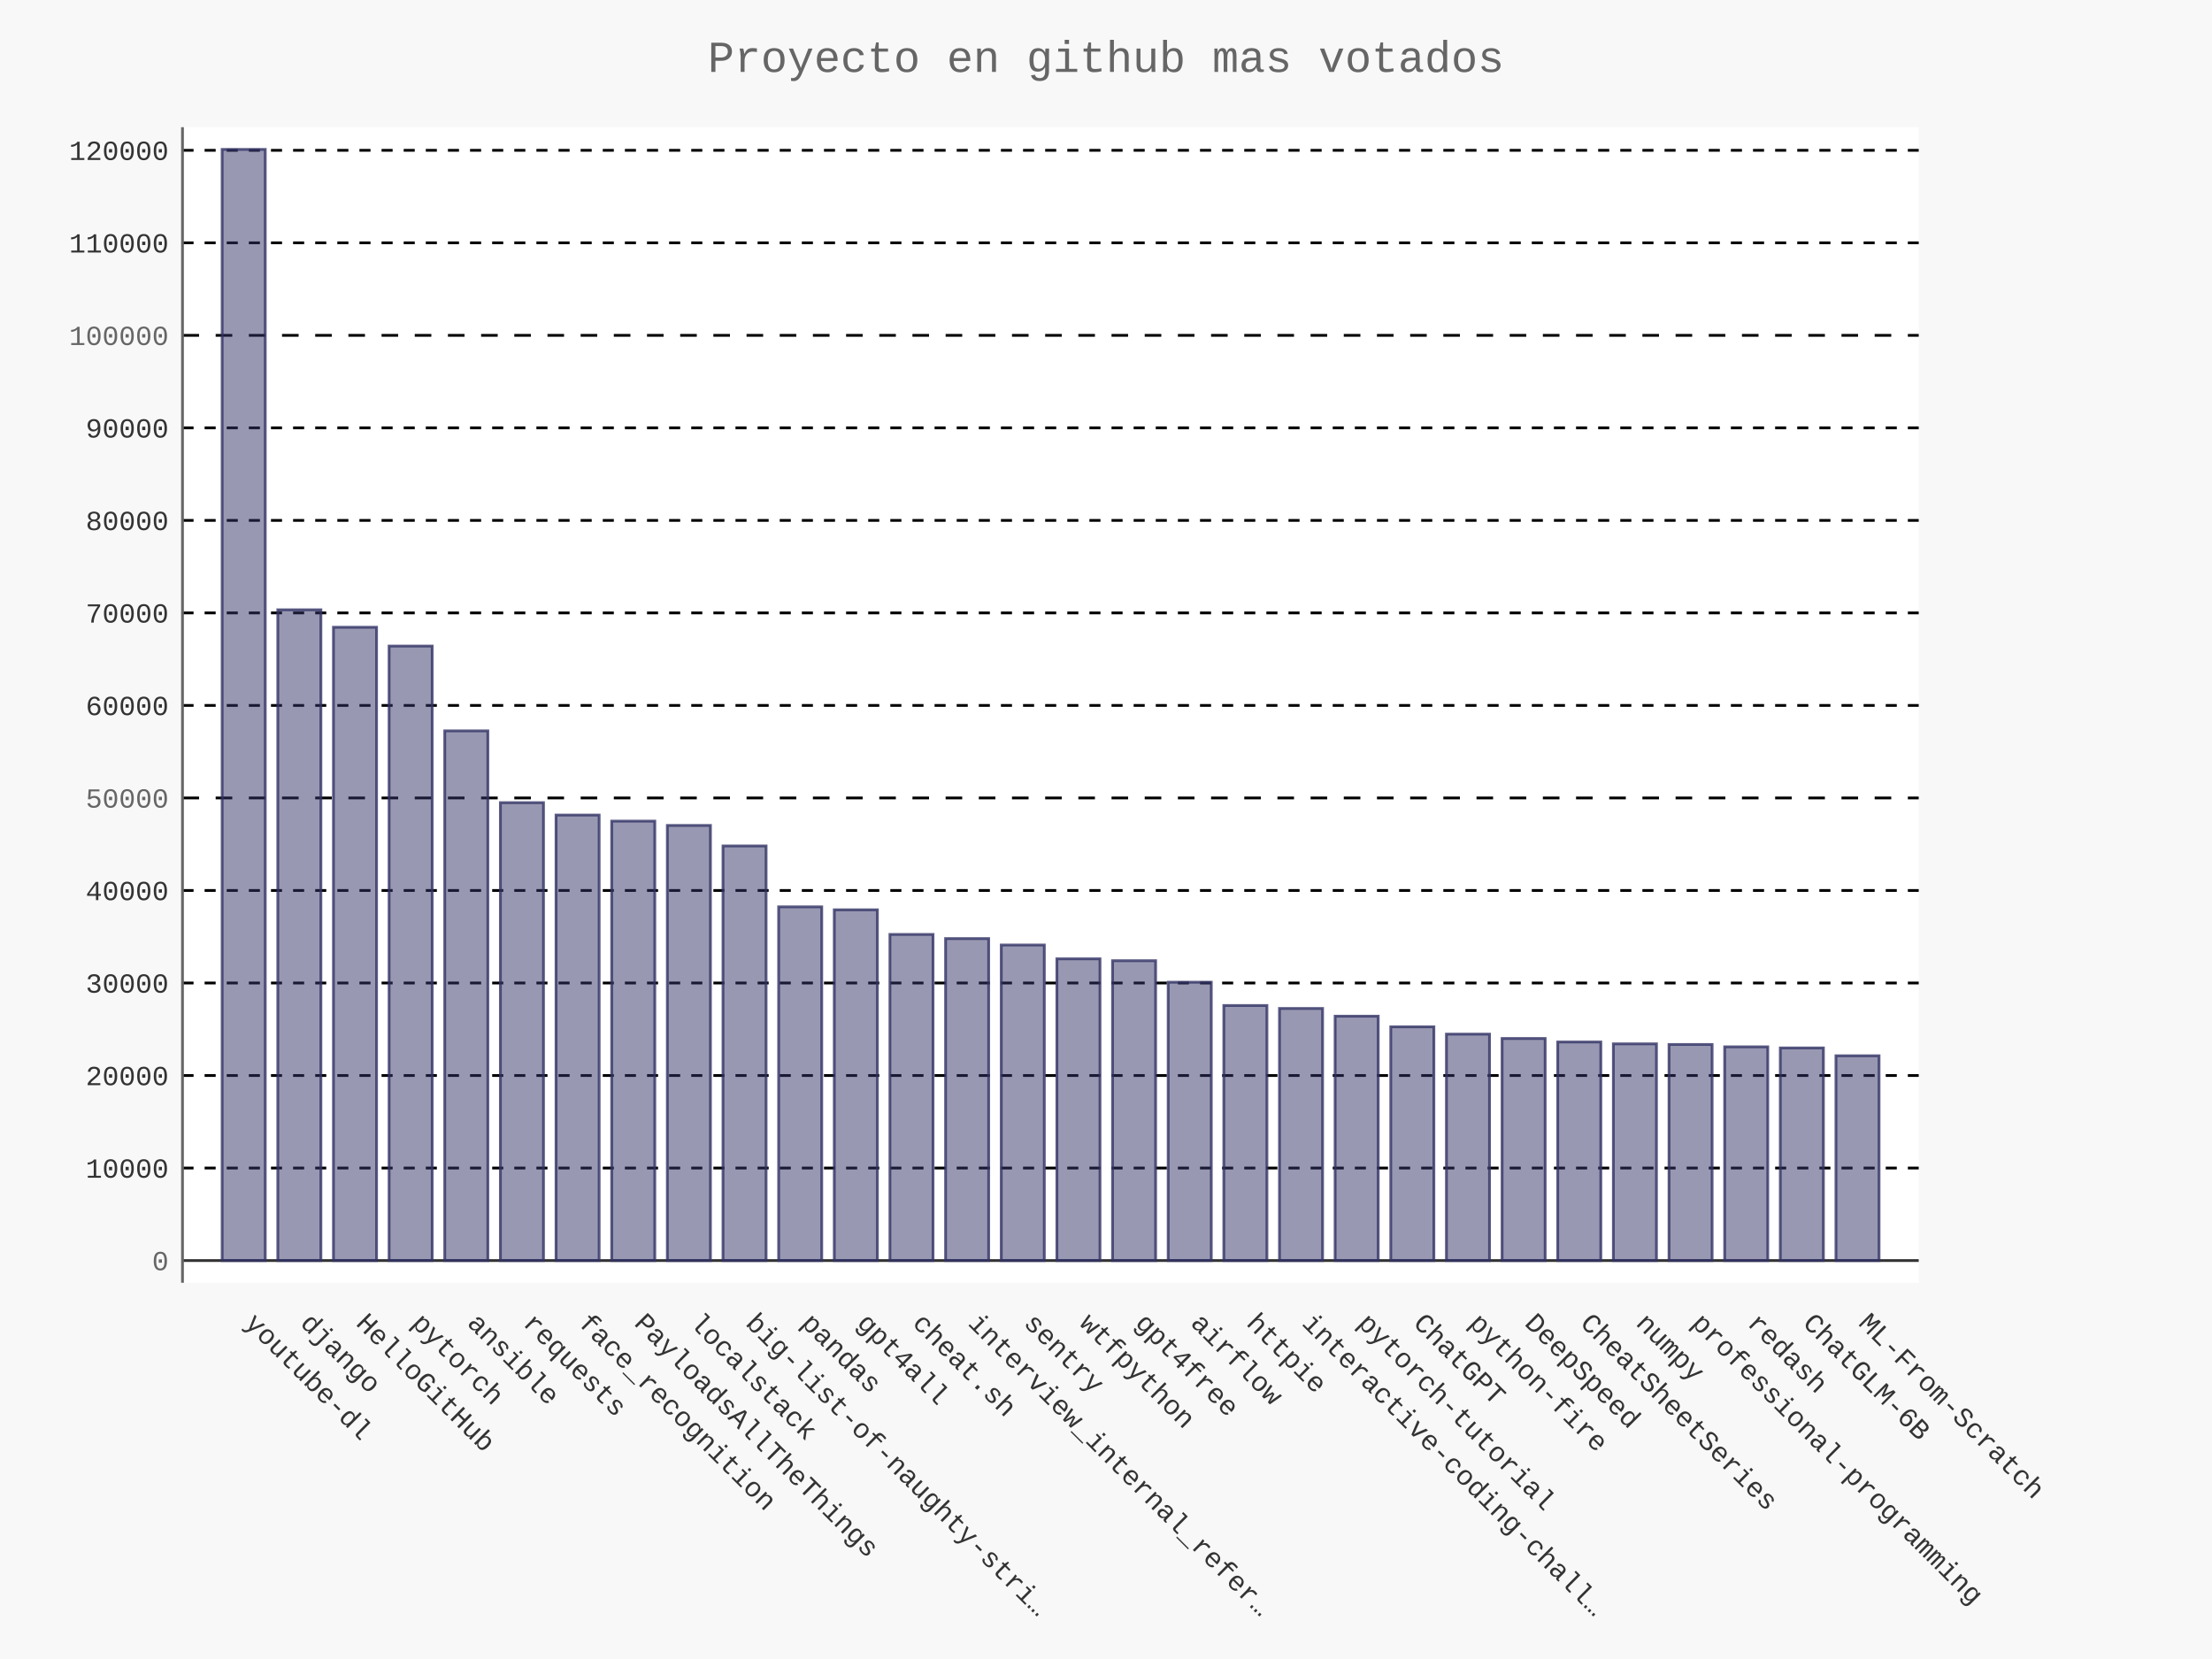
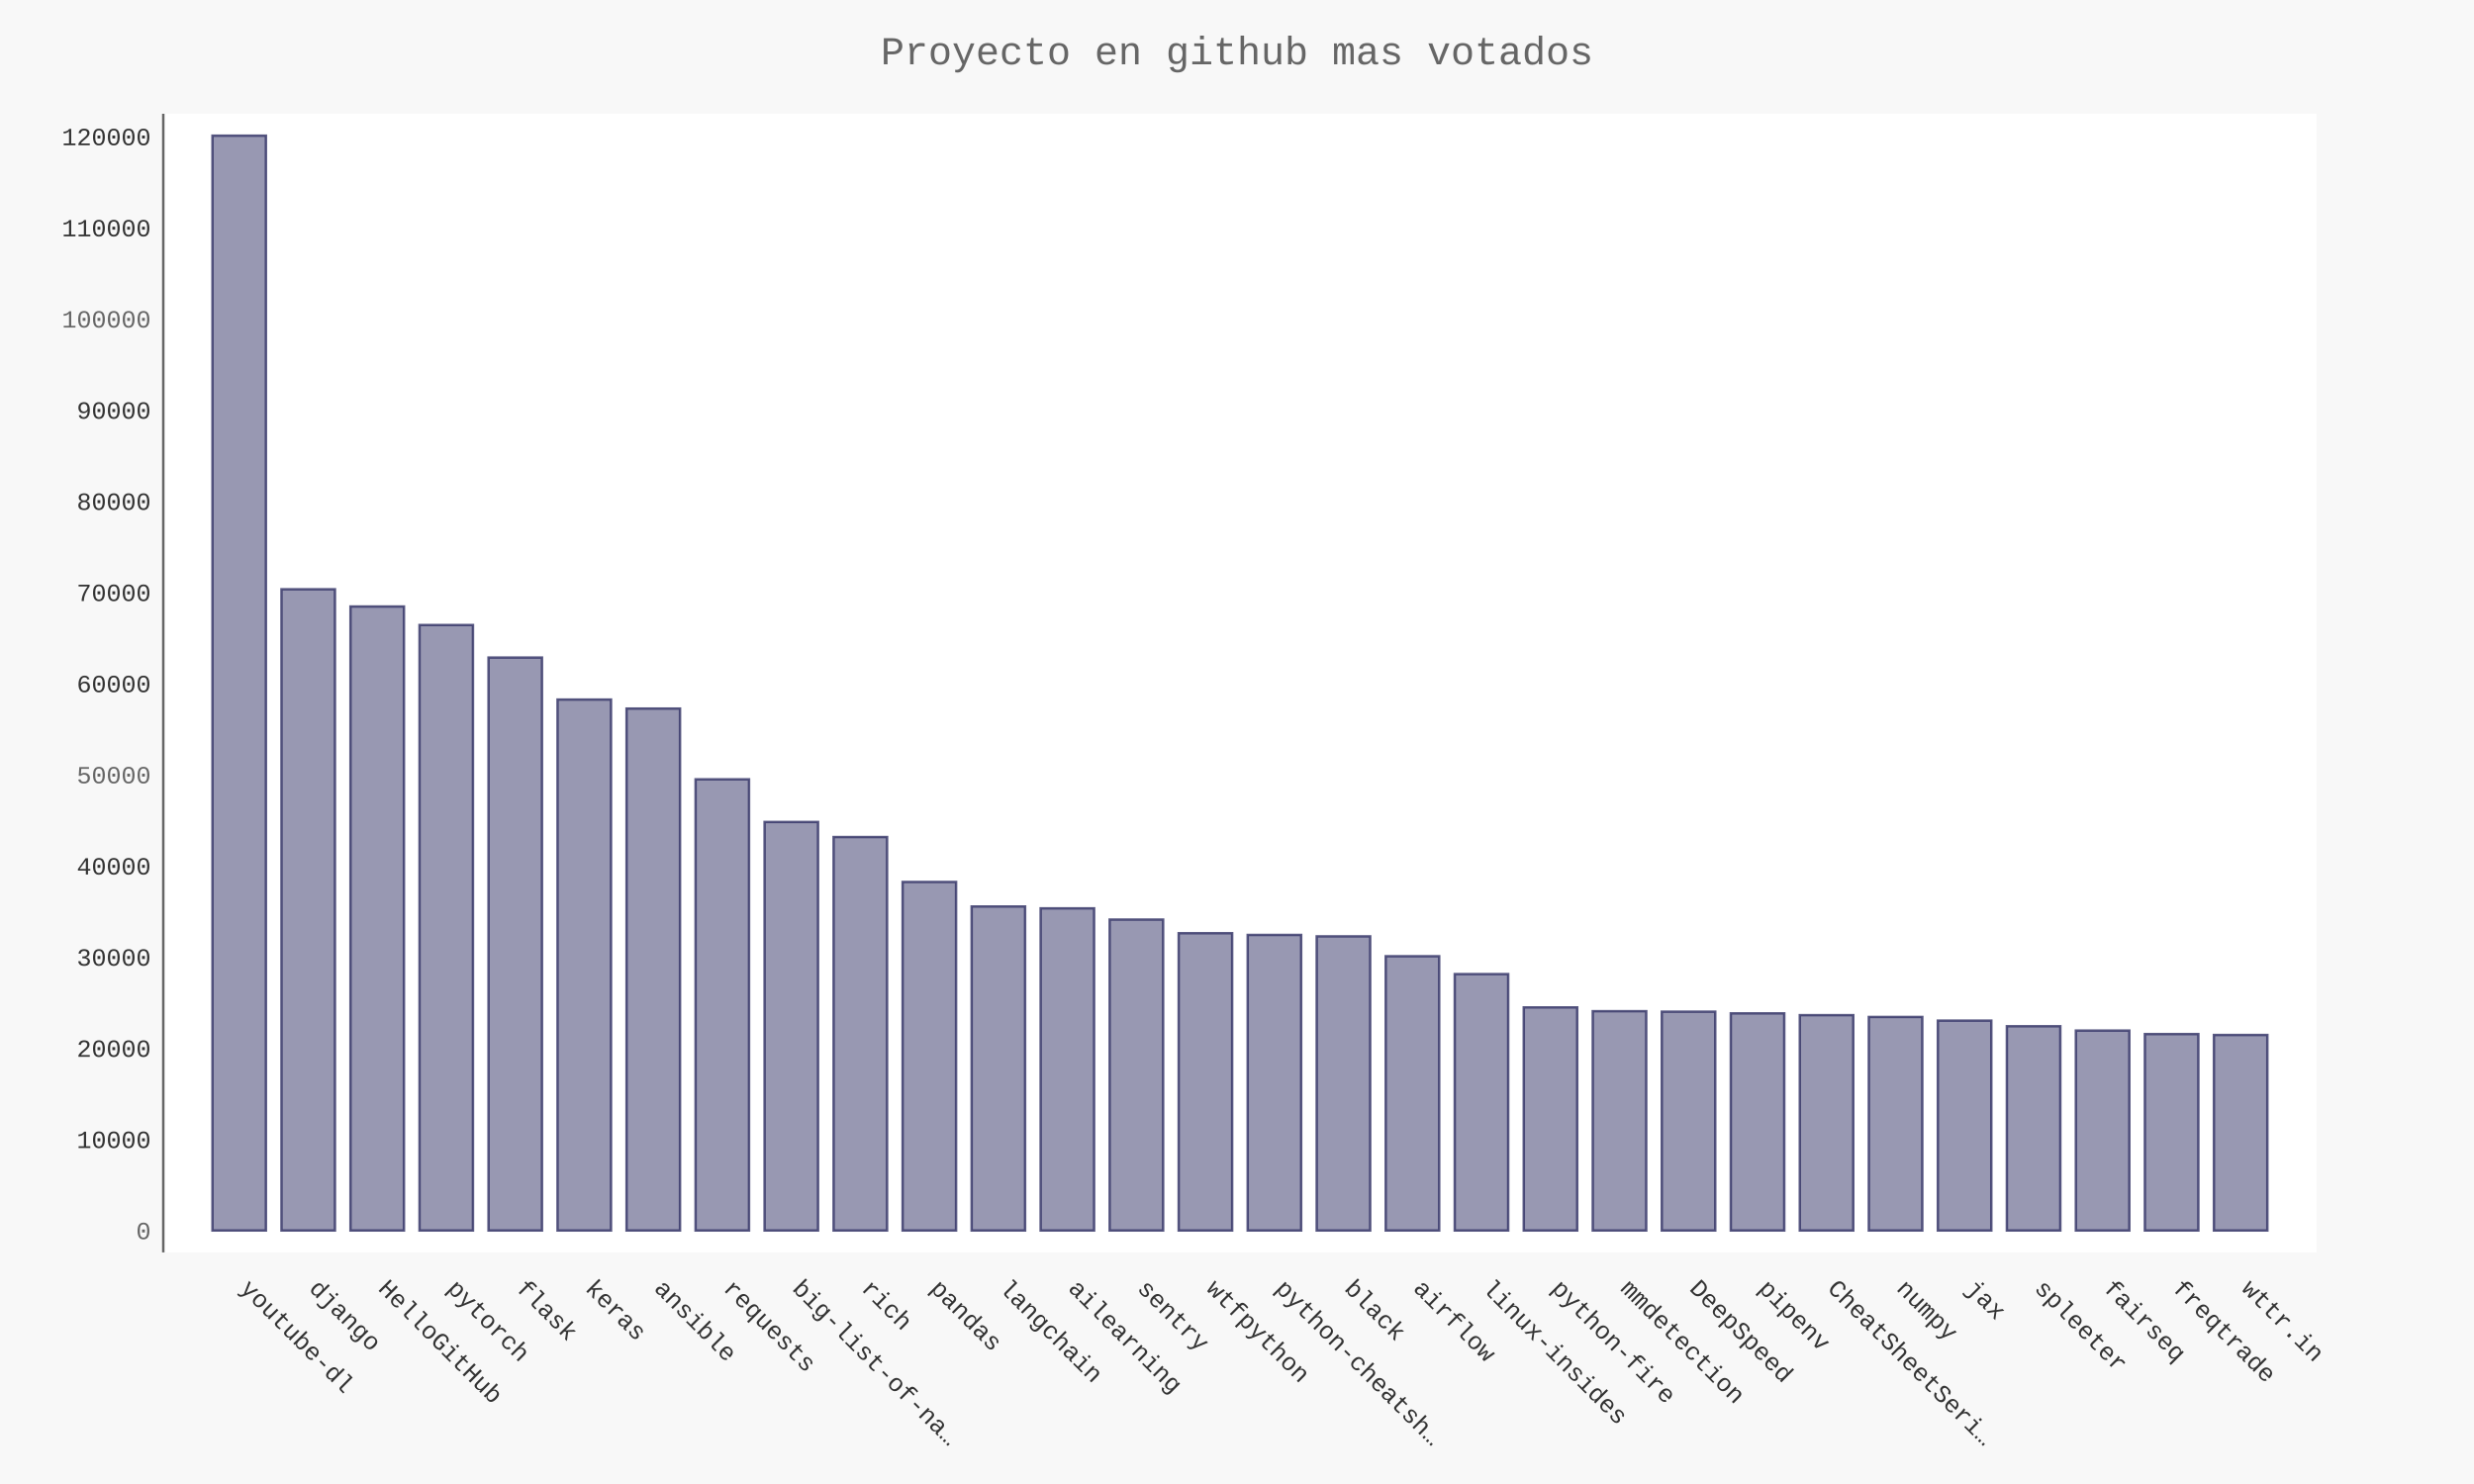
- <svg xmlns="http://www.w3.org/2000/svg" id="chart-59c76834-96c7-4d47-b82b-55bd981dbccd" class="pygal-chart" viewBox="0 0 800 600">
+ <svg xmlns="http://www.w3.org/2000/svg" id="chart-3159d5d3-f1b2-4848-b958-9c569b6fbbd5" class="pygal-chart" viewBox="0 0 1000 600">
  <defs>
-     <style type="text/css">#chart-59c76834-96c7-4d47-b82b-55bd981dbccd{-webkit-user-select:none;-webkit-font-smoothing:antialiased;font-family:Consolas,"Liberation Mono",Menlo,Courier,monospace}#chart-59c76834-96c7-4d47-b82b-55bd981dbccd .title{font-family:Consolas,"Liberation Mono",Menlo,Courier,monospace;font-size:16px}#chart-59c76834-96c7-4d47-b82b-55bd981dbccd .legends .legend text{font-family:Consolas,"Liberation Mono",Menlo,Courier,monospace;font-size:14px}#chart-59c76834-96c7-4d47-b82b-55bd981dbccd .axis text{font-family:Consolas,"Liberation Mono",Menlo,Courier,monospace;font-size:10px}#chart-59c76834-96c7-4d47-b82b-55bd981dbccd .axis text.major{font-family:Consolas,"Liberation Mono",Menlo,Courier,monospace;font-size:10px}#chart-59c76834-96c7-4d47-b82b-55bd981dbccd .text-overlay text.value{font-family:Consolas,"Liberation Mono",Menlo,Courier,monospace;font-size:16px}#chart-59c76834-96c7-4d47-b82b-55bd981dbccd .text-overlay text.label{font-family:Consolas,"Liberation Mono",Menlo,Courier,monospace;font-size:10px}#chart-59c76834-96c7-4d47-b82b-55bd981dbccd .tooltip{font-family:Consolas,"Liberation Mono",Menlo,Courier,monospace;font-size:14px}#chart-59c76834-96c7-4d47-b82b-55bd981dbccd text.no_data{font-family:Consolas,"Liberation Mono",Menlo,Courier,monospace;font-size:64px}
- #chart-59c76834-96c7-4d47-b82b-55bd981dbccd{background-color:#f8f8f8}#chart-59c76834-96c7-4d47-b82b-55bd981dbccd path,#chart-59c76834-96c7-4d47-b82b-55bd981dbccd line,#chart-59c76834-96c7-4d47-b82b-55bd981dbccd rect,#chart-59c76834-96c7-4d47-b82b-55bd981dbccd circle{-webkit-transition:250ms ease-in;-moz-transition:250ms ease-in;transition:250ms ease-in}#chart-59c76834-96c7-4d47-b82b-55bd981dbccd .graph &gt; .background{fill:#f8f8f8}#chart-59c76834-96c7-4d47-b82b-55bd981dbccd .plot &gt; .background{fill:#ffffff}#chart-59c76834-96c7-4d47-b82b-55bd981dbccd .graph{fill:#333}#chart-59c76834-96c7-4d47-b82b-55bd981dbccd text.no_data{fill:#666}#chart-59c76834-96c7-4d47-b82b-55bd981dbccd .title{fill:#666}#chart-59c76834-96c7-4d47-b82b-55bd981dbccd .legends .legend text{fill:#333}#chart-59c76834-96c7-4d47-b82b-55bd981dbccd .legends .legend:hover text{fill:#666}#chart-59c76834-96c7-4d47-b82b-55bd981dbccd .axis .line{stroke:#666}#chart-59c76834-96c7-4d47-b82b-55bd981dbccd .axis .guide.line{stroke:rgba(0,0,0,0.5)}#chart-59c76834-96c7-4d47-b82b-55bd981dbccd .axis .major.line{stroke:#333}#chart-59c76834-96c7-4d47-b82b-55bd981dbccd .axis text.major{fill:#666}#chart-59c76834-96c7-4d47-b82b-55bd981dbccd .axis.y .guides:hover .guide.line,#chart-59c76834-96c7-4d47-b82b-55bd981dbccd .line-graph .axis.x .guides:hover .guide.line,#chart-59c76834-96c7-4d47-b82b-55bd981dbccd .stackedline-graph .axis.x .guides:hover .guide.line,#chart-59c76834-96c7-4d47-b82b-55bd981dbccd .xy-graph .axis.x .guides:hover .guide.line{stroke:#666}#chart-59c76834-96c7-4d47-b82b-55bd981dbccd .axis .guides:hover text{fill:#666}#chart-59c76834-96c7-4d47-b82b-55bd981dbccd .reactive{fill-opacity:.5;stroke-opacity:.8;stroke-width:1}#chart-59c76834-96c7-4d47-b82b-55bd981dbccd .ci{stroke:#333}#chart-59c76834-96c7-4d47-b82b-55bd981dbccd .reactive.active,#chart-59c76834-96c7-4d47-b82b-55bd981dbccd .active .reactive{fill-opacity:.9;stroke-opacity:.9;stroke-width:4}#chart-59c76834-96c7-4d47-b82b-55bd981dbccd .ci .reactive.active{stroke-width:1.5}#chart-59c76834-96c7-4d47-b82b-55bd981dbccd .series text{fill:#666}#chart-59c76834-96c7-4d47-b82b-55bd981dbccd .tooltip rect{fill:#ffffff;stroke:#666;-webkit-transition:opacity 250ms ease-in;-moz-transition:opacity 250ms ease-in;transition:opacity 250ms ease-in}#chart-59c76834-96c7-4d47-b82b-55bd981dbccd .tooltip .label{fill:#333}#chart-59c76834-96c7-4d47-b82b-55bd981dbccd .tooltip .label{fill:#333}#chart-59c76834-96c7-4d47-b82b-55bd981dbccd .tooltip .legend{font-size:.8em;fill:rgba(0,0,0,0.5)}#chart-59c76834-96c7-4d47-b82b-55bd981dbccd .tooltip .x_label{font-size:.6em;fill:#666}#chart-59c76834-96c7-4d47-b82b-55bd981dbccd .tooltip .xlink{font-size:.5em;text-decoration:underline}#chart-59c76834-96c7-4d47-b82b-55bd981dbccd .tooltip .value{font-size:1.5em}#chart-59c76834-96c7-4d47-b82b-55bd981dbccd .bound{font-size:.5em}#chart-59c76834-96c7-4d47-b82b-55bd981dbccd .max-value{font-size:.75em;fill:rgba(0,0,0,0.5)}#chart-59c76834-96c7-4d47-b82b-55bd981dbccd .map-element{fill:#ffffff;stroke:rgba(0,0,0,0.5) !important}#chart-59c76834-96c7-4d47-b82b-55bd981dbccd .map-element .reactive{fill-opacity:inherit;stroke-opacity:inherit}#chart-59c76834-96c7-4d47-b82b-55bd981dbccd .color-0,#chart-59c76834-96c7-4d47-b82b-55bd981dbccd .color-0 a:visited{stroke:#333366;fill:#333366}#chart-59c76834-96c7-4d47-b82b-55bd981dbccd .text-overlay .color-0 text{fill:black}
- #chart-59c76834-96c7-4d47-b82b-55bd981dbccd text.no_data{text-anchor:middle}#chart-59c76834-96c7-4d47-b82b-55bd981dbccd .guide.line{fill:none}#chart-59c76834-96c7-4d47-b82b-55bd981dbccd .centered{text-anchor:middle}#chart-59c76834-96c7-4d47-b82b-55bd981dbccd .title{text-anchor:middle}#chart-59c76834-96c7-4d47-b82b-55bd981dbccd .legends .legend text{fill-opacity:1}#chart-59c76834-96c7-4d47-b82b-55bd981dbccd .axis.x text{text-anchor:middle}#chart-59c76834-96c7-4d47-b82b-55bd981dbccd .axis.x:not(.web) text[transform]{text-anchor:start}#chart-59c76834-96c7-4d47-b82b-55bd981dbccd .axis.x:not(.web) text[transform].backwards{text-anchor:end}#chart-59c76834-96c7-4d47-b82b-55bd981dbccd .axis.y text{text-anchor:end}#chart-59c76834-96c7-4d47-b82b-55bd981dbccd .axis.y text[transform].backwards{text-anchor:start}#chart-59c76834-96c7-4d47-b82b-55bd981dbccd .axis.y2 text{text-anchor:start}#chart-59c76834-96c7-4d47-b82b-55bd981dbccd .axis.y2 text[transform].backwards{text-anchor:end}#chart-59c76834-96c7-4d47-b82b-55bd981dbccd .axis .guide.line{stroke-dasharray:4,4;stroke:black}#chart-59c76834-96c7-4d47-b82b-55bd981dbccd .axis .major.guide.line{stroke-dasharray:6,6;stroke:black}#chart-59c76834-96c7-4d47-b82b-55bd981dbccd .horizontal .axis.y .guide.line,#chart-59c76834-96c7-4d47-b82b-55bd981dbccd .horizontal .axis.y2 .guide.line,#chart-59c76834-96c7-4d47-b82b-55bd981dbccd .vertical .axis.x .guide.line{opacity:0}#chart-59c76834-96c7-4d47-b82b-55bd981dbccd .horizontal .axis.always_show .guide.line,#chart-59c76834-96c7-4d47-b82b-55bd981dbccd .vertical .axis.always_show .guide.line{opacity:1 !important}#chart-59c76834-96c7-4d47-b82b-55bd981dbccd .axis.y .guides:hover .guide.line,#chart-59c76834-96c7-4d47-b82b-55bd981dbccd .axis.y2 .guides:hover .guide.line,#chart-59c76834-96c7-4d47-b82b-55bd981dbccd .axis.x .guides:hover .guide.line{opacity:1}#chart-59c76834-96c7-4d47-b82b-55bd981dbccd .axis .guides:hover text{opacity:1}#chart-59c76834-96c7-4d47-b82b-55bd981dbccd .nofill{fill:none}#chart-59c76834-96c7-4d47-b82b-55bd981dbccd .subtle-fill{fill-opacity:.2}#chart-59c76834-96c7-4d47-b82b-55bd981dbccd .dot{stroke-width:1px;fill-opacity:1;stroke-opacity:1}#chart-59c76834-96c7-4d47-b82b-55bd981dbccd .dot.active{stroke-width:5px}#chart-59c76834-96c7-4d47-b82b-55bd981dbccd .dot.negative{fill:transparent}#chart-59c76834-96c7-4d47-b82b-55bd981dbccd text,#chart-59c76834-96c7-4d47-b82b-55bd981dbccd tspan{stroke:none !important}#chart-59c76834-96c7-4d47-b82b-55bd981dbccd .series text.active{opacity:1}#chart-59c76834-96c7-4d47-b82b-55bd981dbccd .tooltip rect{fill-opacity:.95;stroke-width:.5}#chart-59c76834-96c7-4d47-b82b-55bd981dbccd .tooltip text{fill-opacity:1}#chart-59c76834-96c7-4d47-b82b-55bd981dbccd .showable{visibility:hidden}#chart-59c76834-96c7-4d47-b82b-55bd981dbccd .showable.shown{visibility:visible}#chart-59c76834-96c7-4d47-b82b-55bd981dbccd .gauge-background{fill:rgba(229,229,229,1);stroke:none}#chart-59c76834-96c7-4d47-b82b-55bd981dbccd .bg-lines{stroke:#f8f8f8;stroke-width:2px}</style>
+     <style type="text/css">#chart-3159d5d3-f1b2-4848-b958-9c569b6fbbd5{-webkit-user-select:none;-webkit-font-smoothing:antialiased;font-family:Consolas,"Liberation Mono",Menlo,Courier,monospace}#chart-3159d5d3-f1b2-4848-b958-9c569b6fbbd5 .title{font-family:Consolas,"Liberation Mono",Menlo,Courier,monospace;font-size:16px}#chart-3159d5d3-f1b2-4848-b958-9c569b6fbbd5 .legends .legend text{font-family:Consolas,"Liberation Mono",Menlo,Courier,monospace;font-size:14px}#chart-3159d5d3-f1b2-4848-b958-9c569b6fbbd5 .axis text{font-family:Consolas,"Liberation Mono",Menlo,Courier,monospace;font-size:10px}#chart-3159d5d3-f1b2-4848-b958-9c569b6fbbd5 .axis text.major{font-family:Consolas,"Liberation Mono",Menlo,Courier,monospace;font-size:10px}#chart-3159d5d3-f1b2-4848-b958-9c569b6fbbd5 .text-overlay text.value{font-family:Consolas,"Liberation Mono",Menlo,Courier,monospace;font-size:16px}#chart-3159d5d3-f1b2-4848-b958-9c569b6fbbd5 .text-overlay text.label{font-family:Consolas,"Liberation Mono",Menlo,Courier,monospace;font-size:10px}#chart-3159d5d3-f1b2-4848-b958-9c569b6fbbd5 .tooltip{font-family:Consolas,"Liberation Mono",Menlo,Courier,monospace;font-size:14px}#chart-3159d5d3-f1b2-4848-b958-9c569b6fbbd5 text.no_data{font-family:Consolas,"Liberation Mono",Menlo,Courier,monospace;font-size:64px}
+ #chart-3159d5d3-f1b2-4848-b958-9c569b6fbbd5{background-color:#f8f8f8}#chart-3159d5d3-f1b2-4848-b958-9c569b6fbbd5 path,#chart-3159d5d3-f1b2-4848-b958-9c569b6fbbd5 line,#chart-3159d5d3-f1b2-4848-b958-9c569b6fbbd5 rect,#chart-3159d5d3-f1b2-4848-b958-9c569b6fbbd5 circle{-webkit-transition:250ms ease-in;-moz-transition:250ms ease-in;transition:250ms ease-in}#chart-3159d5d3-f1b2-4848-b958-9c569b6fbbd5 .graph &gt; .background{fill:#f8f8f8}#chart-3159d5d3-f1b2-4848-b958-9c569b6fbbd5 .plot &gt; .background{fill:#ffffff}#chart-3159d5d3-f1b2-4848-b958-9c569b6fbbd5 .graph{fill:#333}#chart-3159d5d3-f1b2-4848-b958-9c569b6fbbd5 text.no_data{fill:#666}#chart-3159d5d3-f1b2-4848-b958-9c569b6fbbd5 .title{fill:#666}#chart-3159d5d3-f1b2-4848-b958-9c569b6fbbd5 .legends .legend text{fill:#333}#chart-3159d5d3-f1b2-4848-b958-9c569b6fbbd5 .legends .legend:hover text{fill:#666}#chart-3159d5d3-f1b2-4848-b958-9c569b6fbbd5 .axis .line{stroke:#666}#chart-3159d5d3-f1b2-4848-b958-9c569b6fbbd5 .axis .guide.line{stroke:rgba(0,0,0,0.5)}#chart-3159d5d3-f1b2-4848-b958-9c569b6fbbd5 .axis .major.line{stroke:#333}#chart-3159d5d3-f1b2-4848-b958-9c569b6fbbd5 .axis text.major{fill:#666}#chart-3159d5d3-f1b2-4848-b958-9c569b6fbbd5 .axis.y .guides:hover .guide.line,#chart-3159d5d3-f1b2-4848-b958-9c569b6fbbd5 .line-graph .axis.x .guides:hover .guide.line,#chart-3159d5d3-f1b2-4848-b958-9c569b6fbbd5 .stackedline-graph .axis.x .guides:hover .guide.line,#chart-3159d5d3-f1b2-4848-b958-9c569b6fbbd5 .xy-graph .axis.x .guides:hover .guide.line{stroke:#666}#chart-3159d5d3-f1b2-4848-b958-9c569b6fbbd5 .axis .guides:hover text{fill:#666}#chart-3159d5d3-f1b2-4848-b958-9c569b6fbbd5 .reactive{fill-opacity:.5;stroke-opacity:.8;stroke-width:1}#chart-3159d5d3-f1b2-4848-b958-9c569b6fbbd5 .ci{stroke:#333}#chart-3159d5d3-f1b2-4848-b958-9c569b6fbbd5 .reactive.active,#chart-3159d5d3-f1b2-4848-b958-9c569b6fbbd5 .active .reactive{fill-opacity:.9;stroke-opacity:.9;stroke-width:4}#chart-3159d5d3-f1b2-4848-b958-9c569b6fbbd5 .ci .reactive.active{stroke-width:1.5}#chart-3159d5d3-f1b2-4848-b958-9c569b6fbbd5 .series text{fill:#666}#chart-3159d5d3-f1b2-4848-b958-9c569b6fbbd5 .tooltip rect{fill:#ffffff;stroke:#666;-webkit-transition:opacity 250ms ease-in;-moz-transition:opacity 250ms ease-in;transition:opacity 250ms ease-in}#chart-3159d5d3-f1b2-4848-b958-9c569b6fbbd5 .tooltip .label{fill:#333}#chart-3159d5d3-f1b2-4848-b958-9c569b6fbbd5 .tooltip .label{fill:#333}#chart-3159d5d3-f1b2-4848-b958-9c569b6fbbd5 .tooltip .legend{font-size:.8em;fill:rgba(0,0,0,0.5)}#chart-3159d5d3-f1b2-4848-b958-9c569b6fbbd5 .tooltip .x_label{font-size:.6em;fill:#666}#chart-3159d5d3-f1b2-4848-b958-9c569b6fbbd5 .tooltip .xlink{font-size:.5em;text-decoration:underline}#chart-3159d5d3-f1b2-4848-b958-9c569b6fbbd5 .tooltip .value{font-size:1.5em}#chart-3159d5d3-f1b2-4848-b958-9c569b6fbbd5 .bound{font-size:.5em}#chart-3159d5d3-f1b2-4848-b958-9c569b6fbbd5 .max-value{font-size:.75em;fill:rgba(0,0,0,0.5)}#chart-3159d5d3-f1b2-4848-b958-9c569b6fbbd5 .map-element{fill:#ffffff;stroke:rgba(0,0,0,0.5) !important}#chart-3159d5d3-f1b2-4848-b958-9c569b6fbbd5 .map-element .reactive{fill-opacity:inherit;stroke-opacity:inherit}#chart-3159d5d3-f1b2-4848-b958-9c569b6fbbd5 .color-0,#chart-3159d5d3-f1b2-4848-b958-9c569b6fbbd5 .color-0 a:visited{stroke:#333366;fill:#333366}#chart-3159d5d3-f1b2-4848-b958-9c569b6fbbd5 .text-overlay .color-0 text{fill:black}
+ #chart-3159d5d3-f1b2-4848-b958-9c569b6fbbd5 text.no_data{text-anchor:middle}#chart-3159d5d3-f1b2-4848-b958-9c569b6fbbd5 .guide.line{fill:none}#chart-3159d5d3-f1b2-4848-b958-9c569b6fbbd5 .centered{text-anchor:middle}#chart-3159d5d3-f1b2-4848-b958-9c569b6fbbd5 .title{text-anchor:middle}#chart-3159d5d3-f1b2-4848-b958-9c569b6fbbd5 .legends .legend text{fill-opacity:1}#chart-3159d5d3-f1b2-4848-b958-9c569b6fbbd5 .axis.x text{text-anchor:middle}#chart-3159d5d3-f1b2-4848-b958-9c569b6fbbd5 .axis.x:not(.web) text[transform]{text-anchor:start}#chart-3159d5d3-f1b2-4848-b958-9c569b6fbbd5 .axis.x:not(.web) text[transform].backwards{text-anchor:end}#chart-3159d5d3-f1b2-4848-b958-9c569b6fbbd5 .axis.y text{text-anchor:end}#chart-3159d5d3-f1b2-4848-b958-9c569b6fbbd5 .axis.y text[transform].backwards{text-anchor:start}#chart-3159d5d3-f1b2-4848-b958-9c569b6fbbd5 .axis.y2 text{text-anchor:start}#chart-3159d5d3-f1b2-4848-b958-9c569b6fbbd5 .axis.y2 text[transform].backwards{text-anchor:end}#chart-3159d5d3-f1b2-4848-b958-9c569b6fbbd5 .axis .guide.line{stroke-dasharray:4,4;stroke:black}#chart-3159d5d3-f1b2-4848-b958-9c569b6fbbd5 .axis .major.guide.line{stroke-dasharray:6,6;stroke:black}#chart-3159d5d3-f1b2-4848-b958-9c569b6fbbd5 .horizontal .axis.y .guide.line,#chart-3159d5d3-f1b2-4848-b958-9c569b6fbbd5 .horizontal .axis.y2 .guide.line,#chart-3159d5d3-f1b2-4848-b958-9c569b6fbbd5 .vertical .axis.x .guide.line{opacity:0}#chart-3159d5d3-f1b2-4848-b958-9c569b6fbbd5 .horizontal .axis.always_show .guide.line,#chart-3159d5d3-f1b2-4848-b958-9c569b6fbbd5 .vertical .axis.always_show .guide.line{opacity:1 !important}#chart-3159d5d3-f1b2-4848-b958-9c569b6fbbd5 .axis.y .guides:hover .guide.line,#chart-3159d5d3-f1b2-4848-b958-9c569b6fbbd5 .axis.y2 .guides:hover .guide.line,#chart-3159d5d3-f1b2-4848-b958-9c569b6fbbd5 .axis.x .guides:hover .guide.line{opacity:1}#chart-3159d5d3-f1b2-4848-b958-9c569b6fbbd5 .axis .guides:hover text{opacity:1}#chart-3159d5d3-f1b2-4848-b958-9c569b6fbbd5 .nofill{fill:none}#chart-3159d5d3-f1b2-4848-b958-9c569b6fbbd5 .subtle-fill{fill-opacity:.2}#chart-3159d5d3-f1b2-4848-b958-9c569b6fbbd5 .dot{stroke-width:1px;fill-opacity:1;stroke-opacity:1}#chart-3159d5d3-f1b2-4848-b958-9c569b6fbbd5 .dot.active{stroke-width:5px}#chart-3159d5d3-f1b2-4848-b958-9c569b6fbbd5 .dot.negative{fill:transparent}#chart-3159d5d3-f1b2-4848-b958-9c569b6fbbd5 text,#chart-3159d5d3-f1b2-4848-b958-9c569b6fbbd5 tspan{stroke:none !important}#chart-3159d5d3-f1b2-4848-b958-9c569b6fbbd5 .series text.active{opacity:1}#chart-3159d5d3-f1b2-4848-b958-9c569b6fbbd5 .tooltip rect{fill-opacity:.95;stroke-width:.5}#chart-3159d5d3-f1b2-4848-b958-9c569b6fbbd5 .tooltip text{fill-opacity:1}#chart-3159d5d3-f1b2-4848-b958-9c569b6fbbd5 .showable{visibility:hidden}#chart-3159d5d3-f1b2-4848-b958-9c569b6fbbd5 .showable.shown{visibility:visible}#chart-3159d5d3-f1b2-4848-b958-9c569b6fbbd5 .gauge-background{fill:rgba(229,229,229,1);stroke:none}#chart-3159d5d3-f1b2-4848-b958-9c569b6fbbd5 .bg-lines{stroke:#f8f8f8;stroke-width:2px}</style>
  </defs>
  <g class="graph bar-graph vertical">
-     <rect x="0" y="0" width="800" height="600" class="background" />
+     <rect x="0" y="0" width="1000" height="600" class="background" />
    <g transform="translate(66, 46)" class="plot">
-       <rect x="0" y="0" width="627.934" height="417.934" class="background" />
-       <g class="axis y always_show">
-         <g class="guides">
-           <path d="M0 409.897 h627.934" class="axis major line" />
-           <text x="-5" y="413.397" class="major">0</text>
-         </g>
-         <g class="guides">
-           <path d="M0 376.436 h627.934" class="guide line" />
-           <text x="-5" y="379.936" class="">10000</text>
-         </g>
-         <g class="guides">
-           <path d="M0 342.974 h627.934" class="guide line" />
-           <text x="-5" y="346.474" class="">20000</text>
-         </g>
-         <g class="guides">
-           <path d="M0 309.513 h627.934" class="guide line" />
-           <text x="-5" y="313.013" class="">30000</text>
-         </g>
-         <g class="guides">
-           <path d="M0 276.052 h627.934" class="guide line" />
-           <text x="-5" y="279.552" class="">40000</text>
-         </g>
-         <g class="guides">
-           <path d="M0 242.591 h627.934" class="major guide line" />
-           <text x="-5" y="246.091" class="major">50000</text>
-         </g>
-         <g class="guides">
-           <path d="M0 209.129 h627.934" class="guide line" />
-           <text x="-5" y="212.629" class="">60000</text>
-         </g>
-         <g class="guides">
-           <path d="M0 175.668 h627.934" class="guide line" />
-           <text x="-5" y="179.168" class="">70000</text>
-         </g>
-         <g class="guides">
-           <path d="M0 142.207 h627.934" class="guide line" />
-           <text x="-5" y="145.707" class="">80000</text>
-         </g>
-         <g class="guides">
-           <path d="M0 108.746 h627.934" class="guide line" />
-           <text x="-5" y="112.246" class="">90000</text>
-         </g>
-         <g class="guides">
-           <path d="M0 75.284 h627.934" class="major guide line" />
-           <text x="-5" y="78.784" class="major">100000</text>
-         </g>
-         <g class="guides">
-           <path d="M0 41.823 h627.934" class="guide line" />
-           <text x="-5" y="45.323" class="">110000</text>
-         </g>
-         <g class="guides">
-           <path d="M0 8.362 h627.934" class="guide line" />
-           <text x="-5" y="11.862" class="">120000</text>
+       <rect x="0" y="0" width="870.36" height="460.36" class="background" />
+       <g class="axis y">
+         <g class="guides">
+           <text x="-5" y="455.007" class="major">0</text>
+         </g>
+         <g class="guides">
+           <text x="-5" y="418.149" class="">10000</text>
+         </g>
+         <g class="guides">
+           <text x="-5" y="381.291" class="">20000</text>
+         </g>
+         <g class="guides">
+           <text x="-5" y="344.433" class="">30000</text>
+         </g>
+         <g class="guides">
+           <text x="-5" y="307.575" class="">40000</text>
+         </g>
+         <g class="guides">
+           <text x="-5" y="270.717" class="major">50000</text>
+         </g>
+         <g class="guides">
+           <text x="-5" y="233.859" class="">60000</text>
+         </g>
+         <g class="guides">
+           <text x="-5" y="197.001" class="">70000</text>
+         </g>
+         <g class="guides">
+           <text x="-5" y="160.143" class="">80000</text>
+         </g>
+         <g class="guides">
+           <text x="-5" y="123.285" class="">90000</text>
+         </g>
+         <g class="guides">
+           <text x="-5" y="86.427" class="major">100000</text>
+         </g>
+         <g class="guides">
+           <text x="-5" y="49.569" class="">110000</text>
+         </g>
+         <g class="guides">
+           <text x="-5" y="12.711" class="">120000</text>
        </g>
      </g>
      <g class="axis x">
-         <path d="M0 0 v417.934" class="line" />
-         <g class="guides">
-           <path d="M22.139 0 v417.934" class="guide line" />
-           <text x="22.139" y="432.934" class="" transform="rotate(45 22.1387 432.934)">youtube-dl</text>
-         </g>
-         <g class="guides">
-           <path d="M42.265 0 v417.934" class="guide line" />
-           <text x="42.265" y="432.934" class="" transform="rotate(45 42.26479 432.934)">django</text>
-         </g>
-         <g class="guides">
-           <path d="M62.391 0 v417.934" class="guide line" />
-           <text x="62.391" y="432.934" class="" transform="rotate(45 62.39088 432.934)">HelloGitHub</text>
-         </g>
-         <g class="guides">
-           <path d="M82.517 0 v417.934" class="guide line" />
-           <text x="82.517" y="432.934" class="" transform="rotate(45 82.51697 432.934)">pytorch</text>
-         </g>
-         <g class="guides">
-           <path d="M102.643 0 v417.934" class="guide line" />
-           <text x="102.643" y="432.934" class="" transform="rotate(45 102.6431 432.934)">ansible</text>
-         </g>
-         <g class="guides">
-           <path d="M122.769 0 v417.934" class="guide line" />
-           <text x="122.769" y="432.934" class="" transform="rotate(45 122.7691 432.934)">requests</text>
-         </g>
-         <g class="guides">
-           <path d="M142.895 0 v417.934" class="guide line" />
-           <text x="142.895" y="432.934" class="" transform="rotate(45 142.8952 432.934)">face_recognition</text>
-         </g>
-         <g class="guides">
-           <path d="M163.021 0 v417.934" class="guide line" />
-           <text x="163.021" y="432.934" class="" transform="rotate(45 163.0213 432.934)">PayloadsAllTheThings</text>
-         </g>
-         <g class="guides">
-           <path d="M183.147 0 v417.934" class="guide line" />
-           <text x="183.147" y="432.934" class="" transform="rotate(45 183.1474 432.934)">localstack</text>
-         </g>
-         <g class="guides">
-           <path d="M203.274 0 v417.934" class="guide line" />
-           <text x="203.274" y="432.934" class="" transform="rotate(45 203.2735 432.934)">big-list-of-naughty-stri…</text>
-         </g>
-         <g class="guides">
-           <path d="M223.4 0 v417.934" class="guide line" />
-           <text x="223.4" y="432.934" class="" transform="rotate(45 223.3996 432.934)">pandas</text>
-         </g>
-         <g class="guides">
-           <path d="M243.526 0 v417.934" class="guide line" />
-           <text x="243.526" y="432.934" class="" transform="rotate(45 243.5257 432.934)">gpt4all</text>
-         </g>
-         <g class="guides">
-           <path d="M263.652 0 v417.934" class="guide line" />
-           <text x="263.652" y="432.934" class="" transform="rotate(45 263.6518 432.934)">cheat.sh</text>
-         </g>
-         <g class="guides">
-           <path d="M283.778 0 v417.934" class="guide line" />
-           <text x="283.778" y="432.934" class="" transform="rotate(45 283.7779 432.934)">interview_internal_refer…</text>
-         </g>
-         <g class="guides">
-           <path d="M303.904 0 v417.934" class="guide line" />
-           <text x="303.904" y="432.934" class="" transform="rotate(45 303.9039 432.934)">sentry</text>
-         </g>
-         <g class="guides">
-           <path d="M324.03 0 v417.934" class="guide line" />
-           <text x="324.03" y="432.934" class="" transform="rotate(45 324.03 432.934)">wtfpython</text>
-         </g>
-         <g class="guides">
-           <path d="M344.156 0 v417.934" class="guide line" />
-           <text x="344.156" y="432.934" class="" transform="rotate(45 344.1561 432.934)">gpt4free</text>
-         </g>
-         <g class="guides">
-           <path d="M364.282 0 v417.934" class="guide line" />
-           <text x="364.282" y="432.934" class="" transform="rotate(45 364.2822 432.934)">airflow</text>
-         </g>
-         <g class="guides">
-           <path d="M384.408 0 v417.934" class="guide line" />
-           <text x="384.408" y="432.934" class="" transform="rotate(45 384.4083 432.934)">httpie</text>
-         </g>
-         <g class="guides">
-           <path d="M404.534 0 v417.934" class="guide line" />
-           <text x="404.534" y="432.934" class="" transform="rotate(45 404.5344 432.934)">interactive-coding-chall…</text>
-         </g>
-         <g class="guides">
-           <path d="M424.66 0 v417.934" class="guide line" />
-           <text x="424.66" y="432.934" class="" transform="rotate(45 424.6605 432.934)">pytorch-tutorial</text>
-         </g>
-         <g class="guides">
-           <path d="M444.787 0 v417.934" class="guide line" />
-           <text x="444.787" y="432.934" class="" transform="rotate(45 444.7866 432.934)">ChatGPT</text>
-         </g>
-         <g class="guides">
-           <path d="M464.913 0 v417.934" class="guide line" />
-           <text x="464.913" y="432.934" class="" transform="rotate(45 464.9127 432.934)">python-fire</text>
-         </g>
-         <g class="guides">
-           <path d="M485.039 0 v417.934" class="guide line" />
-           <text x="485.039" y="432.934" class="" transform="rotate(45 485.0387 432.934)">DeepSpeed</text>
-         </g>
-         <g class="guides">
-           <path d="M505.165 0 v417.934" class="guide line" />
-           <text x="505.165" y="432.934" class="" transform="rotate(45 505.1648 432.934)">CheatSheetSeries</text>
-         </g>
-         <g class="guides">
-           <path d="M525.291 0 v417.934" class="guide line" />
-           <text x="525.291" y="432.934" class="" transform="rotate(45 525.2909 432.934)">numpy</text>
-         </g>
-         <g class="guides">
-           <path d="M545.417 0 v417.934" class="guide line" />
-           <text x="545.417" y="432.934" class="" transform="rotate(45 545.417 432.934)">professional-programming</text>
-         </g>
-         <g class="guides">
-           <path d="M565.543 0 v417.934" class="guide line" />
-           <text x="565.543" y="432.934" class="" transform="rotate(45 565.5431 432.934)">redash</text>
-         </g>
-         <g class="guides">
-           <path d="M585.669 0 v417.934" class="guide line" />
-           <text x="585.669" y="432.934" class="" transform="rotate(45 585.6692 432.934)">ChatGLM-6B</text>
-         </g>
-         <g class="guides">
-           <path d="M605.795 0 v417.934" class="guide line" />
-           <text x="605.795" y="432.934" class="" transform="rotate(45 605.7953 432.934)">ML-From-Scratch</text>
+         <path d="M0 0 v460.36" class="line" />
+         <g class="guides">
+           <path d="M30.686 0 v460.36" class="guide line" />
+           <text x="30.686" y="475.36" class="" transform="rotate(45 30.68578 475.3604)">youtube-dl</text>
+         </g>
+         <g class="guides">
+           <path d="M58.582 0 v460.36" class="guide line" />
+           <text x="58.582" y="475.36" class="" transform="rotate(45 58.58195 475.3604)">django</text>
+         </g>
+         <g class="guides">
+           <path d="M86.478 0 v460.36" class="guide line" />
+           <text x="86.478" y="475.36" class="" transform="rotate(45 86.47812 475.3604)">HelloGitHub</text>
+         </g>
+         <g class="guides">
+           <path d="M114.374 0 v460.36" class="guide line" />
+           <text x="114.374" y="475.36" class="" transform="rotate(45 114.3743 475.3604)">pytorch</text>
+         </g>
+         <g class="guides">
+           <path d="M142.27 0 v460.36" class="guide line" />
+           <text x="142.27" y="475.36" class="" transform="rotate(45 142.2704 475.3604)">flask</text>
+         </g>
+         <g class="guides">
+           <path d="M170.167 0 v460.36" class="guide line" />
+           <text x="170.167" y="475.36" class="" transform="rotate(45 170.1666 475.3604)">keras</text>
+         </g>
+         <g class="guides">
+           <path d="M198.063 0 v460.36" class="guide line" />
+           <text x="198.063" y="475.36" class="" transform="rotate(45 198.0628 475.3604)">ansible</text>
+         </g>
+         <g class="guides">
+           <path d="M225.959 0 v460.36" class="guide line" />
+           <text x="225.959" y="475.36" class="" transform="rotate(45 225.9589 475.3604)">requests</text>
+         </g>
+         <g class="guides">
+           <path d="M253.855 0 v460.36" class="guide line" />
+           <text x="253.855" y="475.36" class="" transform="rotate(45 253.8551 475.3604)">big-list-of-na…</text>
+         </g>
+         <g class="guides">
+           <path d="M281.751 0 v460.36" class="guide line" />
+           <text x="281.751" y="475.36" class="" transform="rotate(45 281.7513 475.3604)">rich</text>
+         </g>
+         <g class="guides">
+           <path d="M309.647 0 v460.36" class="guide line" />
+           <text x="309.647" y="475.36" class="" transform="rotate(45 309.6474 475.3604)">pandas</text>
+         </g>
+         <g class="guides">
+           <path d="M337.544 0 v460.36" class="guide line" />
+           <text x="337.544" y="475.36" class="" transform="rotate(45 337.5436 475.3604)">langchain</text>
+         </g>
+         <g class="guides">
+           <path d="M365.44 0 v460.36" class="guide line" />
+           <text x="365.44" y="475.36" class="" transform="rotate(45 365.4398 475.3604)">ailearning</text>
+         </g>
+         <g class="guides">
+           <path d="M393.336 0 v460.36" class="guide line" />
+           <text x="393.336" y="475.36" class="" transform="rotate(45 393.3359 475.3604)">sentry</text>
+         </g>
+         <g class="guides">
+           <path d="M421.232 0 v460.36" class="guide line" />
+           <text x="421.232" y="475.36" class="" transform="rotate(45 421.2321 475.3604)">wtfpython</text>
+         </g>
+         <g class="guides">
+           <path d="M449.128 0 v460.36" class="guide line" />
+           <text x="449.128" y="475.36" class="" transform="rotate(45 449.1283 475.3604)">python-cheatsh…</text>
+         </g>
+         <g class="guides">
+           <path d="M477.024 0 v460.36" class="guide line" />
+           <text x="477.024" y="475.36" class="" transform="rotate(45 477.0244 475.3604)">black</text>
+         </g>
+         <g class="guides">
+           <path d="M504.921 0 v460.36" class="guide line" />
+           <text x="504.921" y="475.36" class="" transform="rotate(45 504.9206 475.3604)">airflow</text>
+         </g>
+         <g class="guides">
+           <path d="M532.817 0 v460.36" class="guide line" />
+           <text x="532.817" y="475.36" class="" transform="rotate(45 532.8168 475.3604)">linux-insides</text>
+         </g>
+         <g class="guides">
+           <path d="M560.713 0 v460.36" class="guide line" />
+           <text x="560.713" y="475.36" class="" transform="rotate(45 560.7129 475.3604)">python-fire</text>
+         </g>
+         <g class="guides">
+           <path d="M588.609 0 v460.36" class="guide line" />
+           <text x="588.609" y="475.36" class="" transform="rotate(45 588.6091 475.3604)">mmdetection</text>
+         </g>
+         <g class="guides">
+           <path d="M616.505 0 v460.36" class="guide line" />
+           <text x="616.505" y="475.36" class="" transform="rotate(45 616.5053 475.3604)">DeepSpeed</text>
+         </g>
+         <g class="guides">
+           <path d="M644.401 0 v460.36" class="guide line" />
+           <text x="644.401" y="475.36" class="" transform="rotate(45 644.4014 475.3604)">pipenv</text>
+         </g>
+         <g class="guides">
+           <path d="M672.298 0 v460.36" class="guide line" />
+           <text x="672.298" y="475.36" class="" transform="rotate(45 672.2976 475.3604)">CheatSheetSeri…</text>
+         </g>
+         <g class="guides">
+           <path d="M700.194 0 v460.36" class="guide line" />
+           <text x="700.194" y="475.36" class="" transform="rotate(45 700.1938 475.3604)">numpy</text>
+         </g>
+         <g class="guides">
+           <path d="M728.09 0 v460.36" class="guide line" />
+           <text x="728.09" y="475.36" class="" transform="rotate(45 728.0899 475.3604)">jax</text>
+         </g>
+         <g class="guides">
+           <path d="M755.986 0 v460.36" class="guide line" />
+           <text x="755.986" y="475.36" class="" transform="rotate(45 755.9861 475.3604)">spleeter</text>
+         </g>
+         <g class="guides">
+           <path d="M783.882 0 v460.36" class="guide line" />
+           <text x="783.882" y="475.36" class="" transform="rotate(45 783.8823 475.3604)">fairseq</text>
+         </g>
+         <g class="guides">
+           <path d="M811.778 0 v460.36" class="guide line" />
+           <text x="811.778" y="475.36" class="" transform="rotate(45 811.7784 475.3604)">freqtrade</text>
+         </g>
+         <g class="guides">
+           <path d="M839.675 0 v460.36" class="guide line" />
+           <text x="839.675" y="475.36" class="" transform="rotate(45 839.6746 475.3604)">wttr.in</text>
        </g>
      </g>
      <g class="series serie-0 color-0">
        <g class="bars">
          <g class="bar">
-             <rect x="14.346" y="8.037" rx="0" ry="0" width="15.586" height="401.86" class="rect reactive tooltip-trigger" />
-           </g>
-           <g class="bar">
-             <rect x="34.472" y="174.537" rx="0" ry="0" width="15.586" height="235.36" class="rect reactive tooltip-trigger" />
-           </g>
-           <g class="bar">
-             <rect x="54.598" y="180.855" rx="0" ry="0" width="15.586" height="229.042" class="rect reactive tooltip-trigger" />
-           </g>
-           <g class="bar">
-             <rect x="74.724" y="187.657" rx="0" ry="0" width="15.586" height="222.24" class="rect reactive tooltip-trigger" />
-           </g>
-           <g class="bar">
-             <rect x="94.85" y="218.321" rx="0" ry="0" width="15.586" height="191.576" class="rect reactive tooltip-trigger" />
-           </g>
-           <g class="bar">
-             <rect x="114.976" y="244.294" rx="0" ry="0" width="15.586" height="165.603" class="rect reactive tooltip-trigger" />
-           </g>
-           <g class="bar">
-             <rect x="135.102" y="248.774" rx="0" ry="0" width="15.586" height="161.123" class="rect reactive tooltip-trigger" />
-           </g>
-           <g class="bar">
-             <rect x="155.229" y="250.966" rx="0" ry="0" width="15.586" height="158.931" class="rect reactive tooltip-trigger" />
-           </g>
-           <g class="bar">
-             <rect x="175.355" y="252.529" rx="0" ry="0" width="15.586" height="157.368" class="rect reactive tooltip-trigger" />
-           </g>
-           <g class="bar">
-             <rect x="195.481" y="259.947" rx="0" ry="0" width="15.586" height="149.95" class="rect reactive tooltip-trigger" />
-           </g>
-           <g class="bar">
-             <rect x="215.607" y="281.968" rx="0" ry="0" width="15.586" height="127.929" class="rect reactive tooltip-trigger" />
-           </g>
-           <g class="bar">
-             <rect x="235.733" y="283.045" rx="0" ry="0" width="15.586" height="126.852" class="rect reactive tooltip-trigger" />
-           </g>
-           <g class="bar">
-             <rect x="255.859" y="291.949" rx="0" ry="0" width="15.586" height="117.948" class="rect reactive tooltip-trigger" />
-           </g>
-           <g class="bar">
-             <rect x="275.985" y="293.445" rx="0" ry="0" width="15.586" height="116.452" class="rect reactive tooltip-trigger" />
-           </g>
-           <g class="bar">
-             <rect x="296.111" y="295.774" rx="0" ry="0" width="15.586" height="114.123" class="rect reactive tooltip-trigger" />
-           </g>
-           <g class="bar">
-             <rect x="316.237" y="300.773" rx="0" ry="0" width="15.586" height="109.124" class="rect reactive tooltip-trigger" />
-           </g>
-           <g class="bar">
-             <rect x="336.363" y="301.446" rx="0" ry="0" width="15.586" height="108.451" class="rect reactive tooltip-trigger" />
-           </g>
-           <g class="bar">
-             <rect x="356.489" y="309.229" rx="0" ry="0" width="15.586" height="100.668" class="rect reactive tooltip-trigger" />
-           </g>
-           <g class="bar">
-             <rect x="376.615" y="317.654" rx="0" ry="0" width="15.586" height="92.243" class="rect reactive tooltip-trigger" />
-           </g>
-           <g class="bar">
-             <rect x="396.742" y="318.722" rx="0" ry="0" width="15.586" height="91.175" class="rect reactive tooltip-trigger" />
-           </g>
-           <g class="bar">
-             <rect x="416.868" y="321.516" rx="0" ry="0" width="15.586" height="88.381" class="rect reactive tooltip-trigger" />
-           </g>
-           <g class="bar">
-             <rect x="436.994" y="325.36" rx="0" ry="0" width="15.586" height="84.537" class="rect reactive tooltip-trigger" />
-           </g>
-           <g class="bar">
-             <rect x="457.12" y="328.007" rx="0" ry="0" width="15.586" height="81.89" class="rect reactive tooltip-trigger" />
-           </g>
-           <g class="bar">
-             <rect x="477.246" y="329.583" rx="0" ry="0" width="15.586" height="80.314" class="rect reactive tooltip-trigger" />
-           </g>
-           <g class="bar">
-             <rect x="497.372" y="330.851" rx="0" ry="0" width="15.586" height="79.046" class="rect reactive tooltip-trigger" />
-           </g>
-           <g class="bar">
-             <rect x="517.498" y="331.521" rx="0" ry="0" width="15.586" height="78.376" class="rect reactive tooltip-trigger" />
-           </g>
-           <g class="bar">
-             <rect x="537.624" y="331.751" rx="0" ry="0" width="15.586" height="78.145" class="rect reactive tooltip-trigger" />
-           </g>
-           <g class="bar">
-             <rect x="557.75" y="332.601" rx="0" ry="0" width="15.586" height="77.295" class="rect reactive tooltip-trigger" />
-           </g>
-           <g class="bar">
-             <rect x="577.876" y="332.999" rx="0" ry="0" width="15.586" height="76.897" class="rect reactive tooltip-trigger" />
-           </g>
-           <g class="bar">
-             <rect x="598.002" y="335.834" rx="0" ry="0" width="15.586" height="74.063" class="rect reactive tooltip-trigger" />
+             <rect x="19.884" y="8.853" rx="0" ry="0" width="21.603" height="442.654" class="rect reactive tooltip-trigger" />
+           </g>
+           <g class="bar">
+             <rect x="47.781" y="192.255" rx="0" ry="0" width="21.603" height="259.252" class="rect reactive tooltip-trigger" />
+           </g>
+           <g class="bar">
+             <rect x="75.677" y="199.214" rx="0" ry="0" width="21.603" height="252.293" class="rect reactive tooltip-trigger" />
+           </g>
+           <g class="bar">
+             <rect x="103.573" y="206.707" rx="0" ry="0" width="21.603" height="244.8" class="rect reactive tooltip-trigger" />
+           </g>
+           <g class="bar">
+             <rect x="131.469" y="219.862" rx="0" ry="0" width="21.603" height="231.646" class="rect reactive tooltip-trigger" />
+           </g>
+           <g class="bar">
+             <rect x="159.365" y="236.839" rx="0" ry="0" width="21.603" height="214.669" class="rect reactive tooltip-trigger" />
+           </g>
+           <g class="bar">
+             <rect x="187.261" y="240.484" rx="0" ry="0" width="21.603" height="211.023" class="rect reactive tooltip-trigger" />
+           </g>
+           <g class="bar">
+             <rect x="215.158" y="269.093" rx="0" ry="0" width="21.603" height="182.414" class="rect reactive tooltip-trigger" />
+           </g>
+           <g class="bar">
+             <rect x="243.054" y="286.335" rx="0" ry="0" width="21.603" height="165.172" class="rect reactive tooltip-trigger" />
+           </g>
+           <g class="bar">
+             <rect x="270.95" y="292.421" rx="0" ry="0" width="21.603" height="159.087" class="rect reactive tooltip-trigger" />
+           </g>
+           <g class="bar">
+             <rect x="298.846" y="310.592" rx="0" ry="0" width="21.603" height="140.916" class="rect reactive tooltip-trigger" />
+           </g>
+           <g class="bar">
+             <rect x="326.742" y="320.506" rx="0" ry="0" width="21.603" height="131.001" class="rect reactive tooltip-trigger" />
+           </g>
+           <g class="bar">
+             <rect x="354.638" y="321.251" rx="0" ry="0" width="21.603" height="130.256" class="rect reactive tooltip-trigger" />
+           </g>
+           <g class="bar">
+             <rect x="382.535" y="325.799" rx="0" ry="0" width="21.603" height="125.708" class="rect reactive tooltip-trigger" />
+           </g>
+           <g class="bar">
+             <rect x="410.431" y="331.306" rx="0" ry="0" width="21.603" height="120.201" class="rect reactive tooltip-trigger" />
+           </g>
+           <g class="bar">
+             <rect x="438.327" y="332.006" rx="0" ry="0" width="21.603" height="119.501" class="rect reactive tooltip-trigger" />
+           </g>
+           <g class="bar">
+             <rect x="466.223" y="332.585" rx="0" ry="0" width="21.603" height="118.923" class="rect reactive tooltip-trigger" />
+           </g>
+           <g class="bar">
+             <rect x="494.119" y="340.62" rx="0" ry="0" width="21.603" height="110.887" class="rect reactive tooltip-trigger" />
+           </g>
+           <g class="bar">
+             <rect x="522.015" y="347.84" rx="0" ry="0" width="21.603" height="103.667" class="rect reactive tooltip-trigger" />
+           </g>
+           <g class="bar">
+             <rect x="549.912" y="361.305" rx="0" ry="0" width="21.603" height="90.203" class="rect reactive tooltip-trigger" />
+           </g>
+           <g class="bar">
+             <rect x="577.808" y="362.838" rx="0" ry="0" width="21.603" height="88.669" class="rect reactive tooltip-trigger" />
+           </g>
+           <g class="bar">
+             <rect x="605.704" y="363.037" rx="0" ry="0" width="21.603" height="88.47" class="rect reactive tooltip-trigger" />
+           </g>
+           <g class="bar">
+             <rect x="633.6" y="363.715" rx="0" ry="0" width="21.603" height="87.792" class="rect reactive tooltip-trigger" />
+           </g>
+           <g class="bar">
+             <rect x="661.496" y="364.438" rx="0" ry="0" width="21.603" height="87.07" class="rect reactive tooltip-trigger" />
+           </g>
+           <g class="bar">
+             <rect x="689.392" y="365.171" rx="0" ry="0" width="21.603" height="86.336" class="rect reactive tooltip-trigger" />
+           </g>
+           <g class="bar">
+             <rect x="717.289" y="366.653" rx="0" ry="0" width="21.603" height="84.855" class="rect reactive tooltip-trigger" />
+           </g>
+           <g class="bar">
+             <rect x="745.185" y="368.923" rx="0" ry="0" width="21.603" height="82.584" class="rect reactive tooltip-trigger" />
+           </g>
+           <g class="bar">
+             <rect x="773.081" y="370.678" rx="0" ry="0" width="21.603" height="80.83" class="rect reactive tooltip-trigger" />
+           </g>
+           <g class="bar">
+             <rect x="800.977" y="372.089" rx="0" ry="0" width="21.603" height="79.418" class="rect reactive tooltip-trigger" />
+           </g>
+           <g class="bar">
+             <rect x="828.873" y="372.454" rx="0" ry="0" width="21.603" height="79.053" class="rect reactive tooltip-trigger" />
          </g>
        </g>
      </g>
    </g>
    <g class="titles">
-       <text x="400.0" y="26" class="title plot_title">Proyecto en github mas votados</text>
+       <text x="500.0" y="26" class="title plot_title">Proyecto en github mas votados</text>
    </g>
    <g transform="translate(66, 46)" class="plot overlay">
      <g class="series serie-0 color-0" />
    </g>
    <g transform="translate(66, 46)" class="plot text-overlay">
      <g class="series serie-0 color-0" />
    </g>
    <g transform="translate(66, 46)" class="plot tooltip-overlay">
      <g transform="translate(0 0)" style="opacity: 0" class="tooltip">
        <rect rx="0" ry="0" width="0" height="0" class="tooltip-box" />
        <g class="text" />
      </g>
    </g>
  </g>
</svg>
